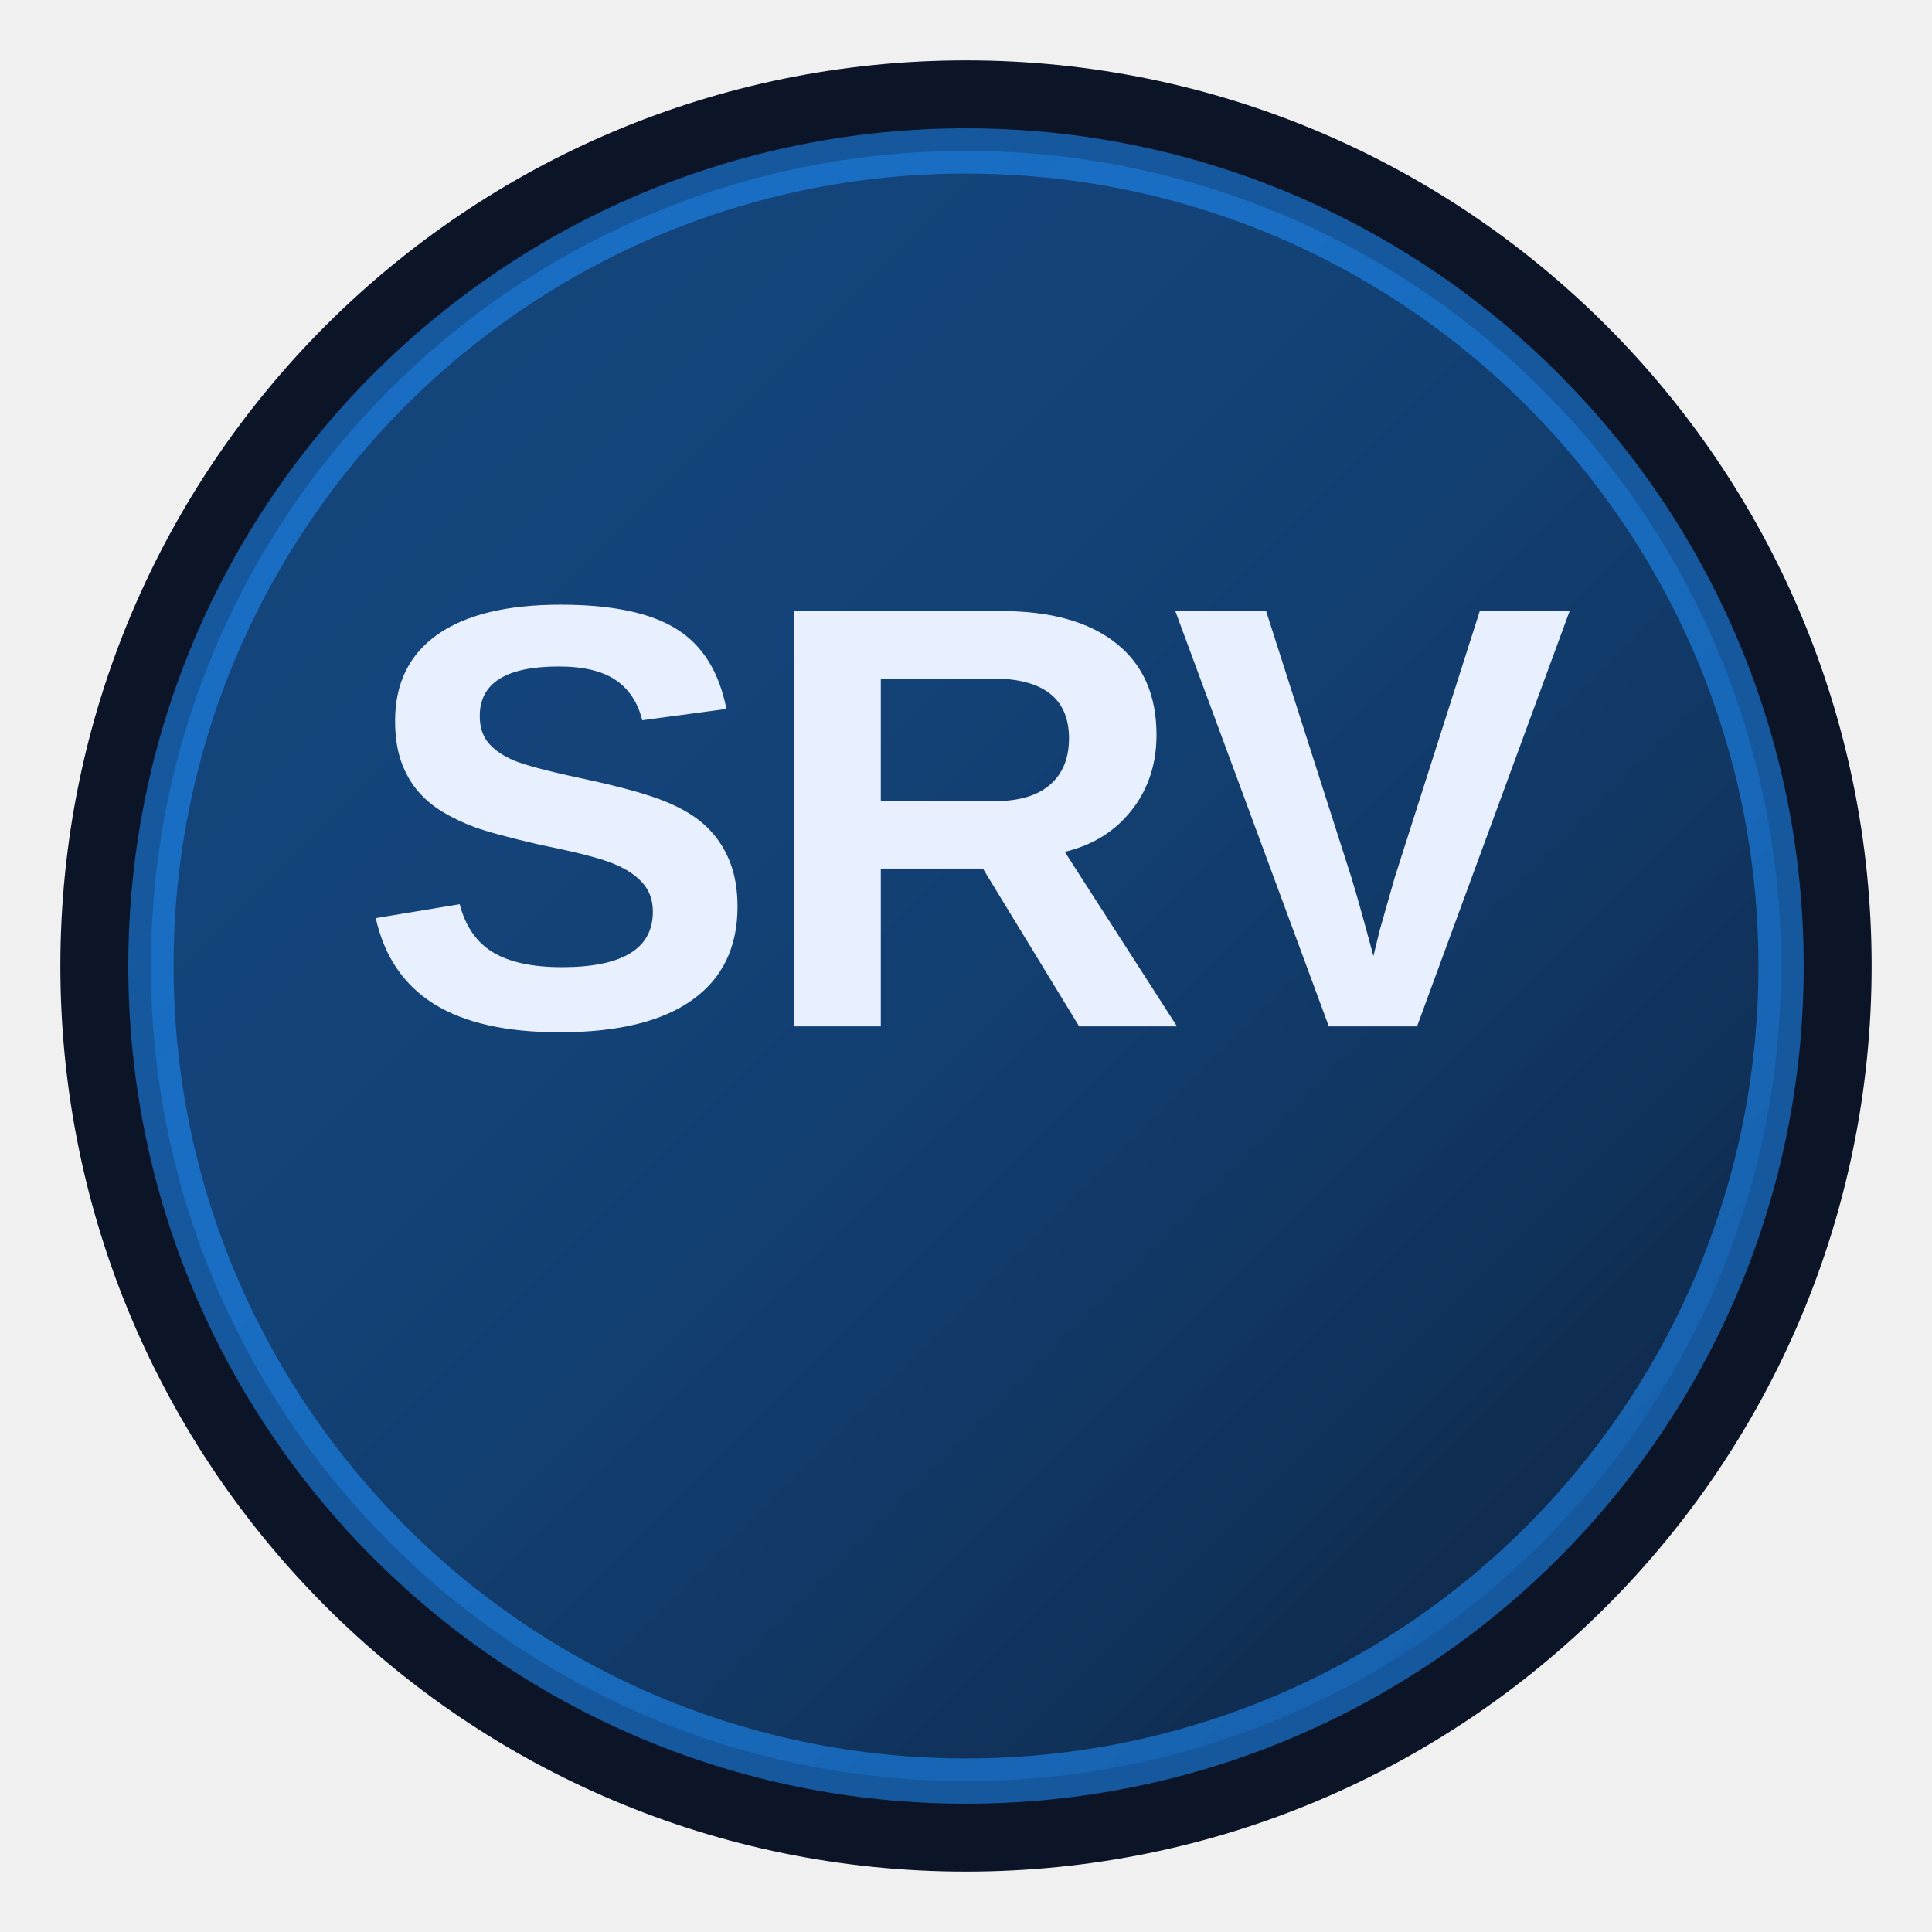
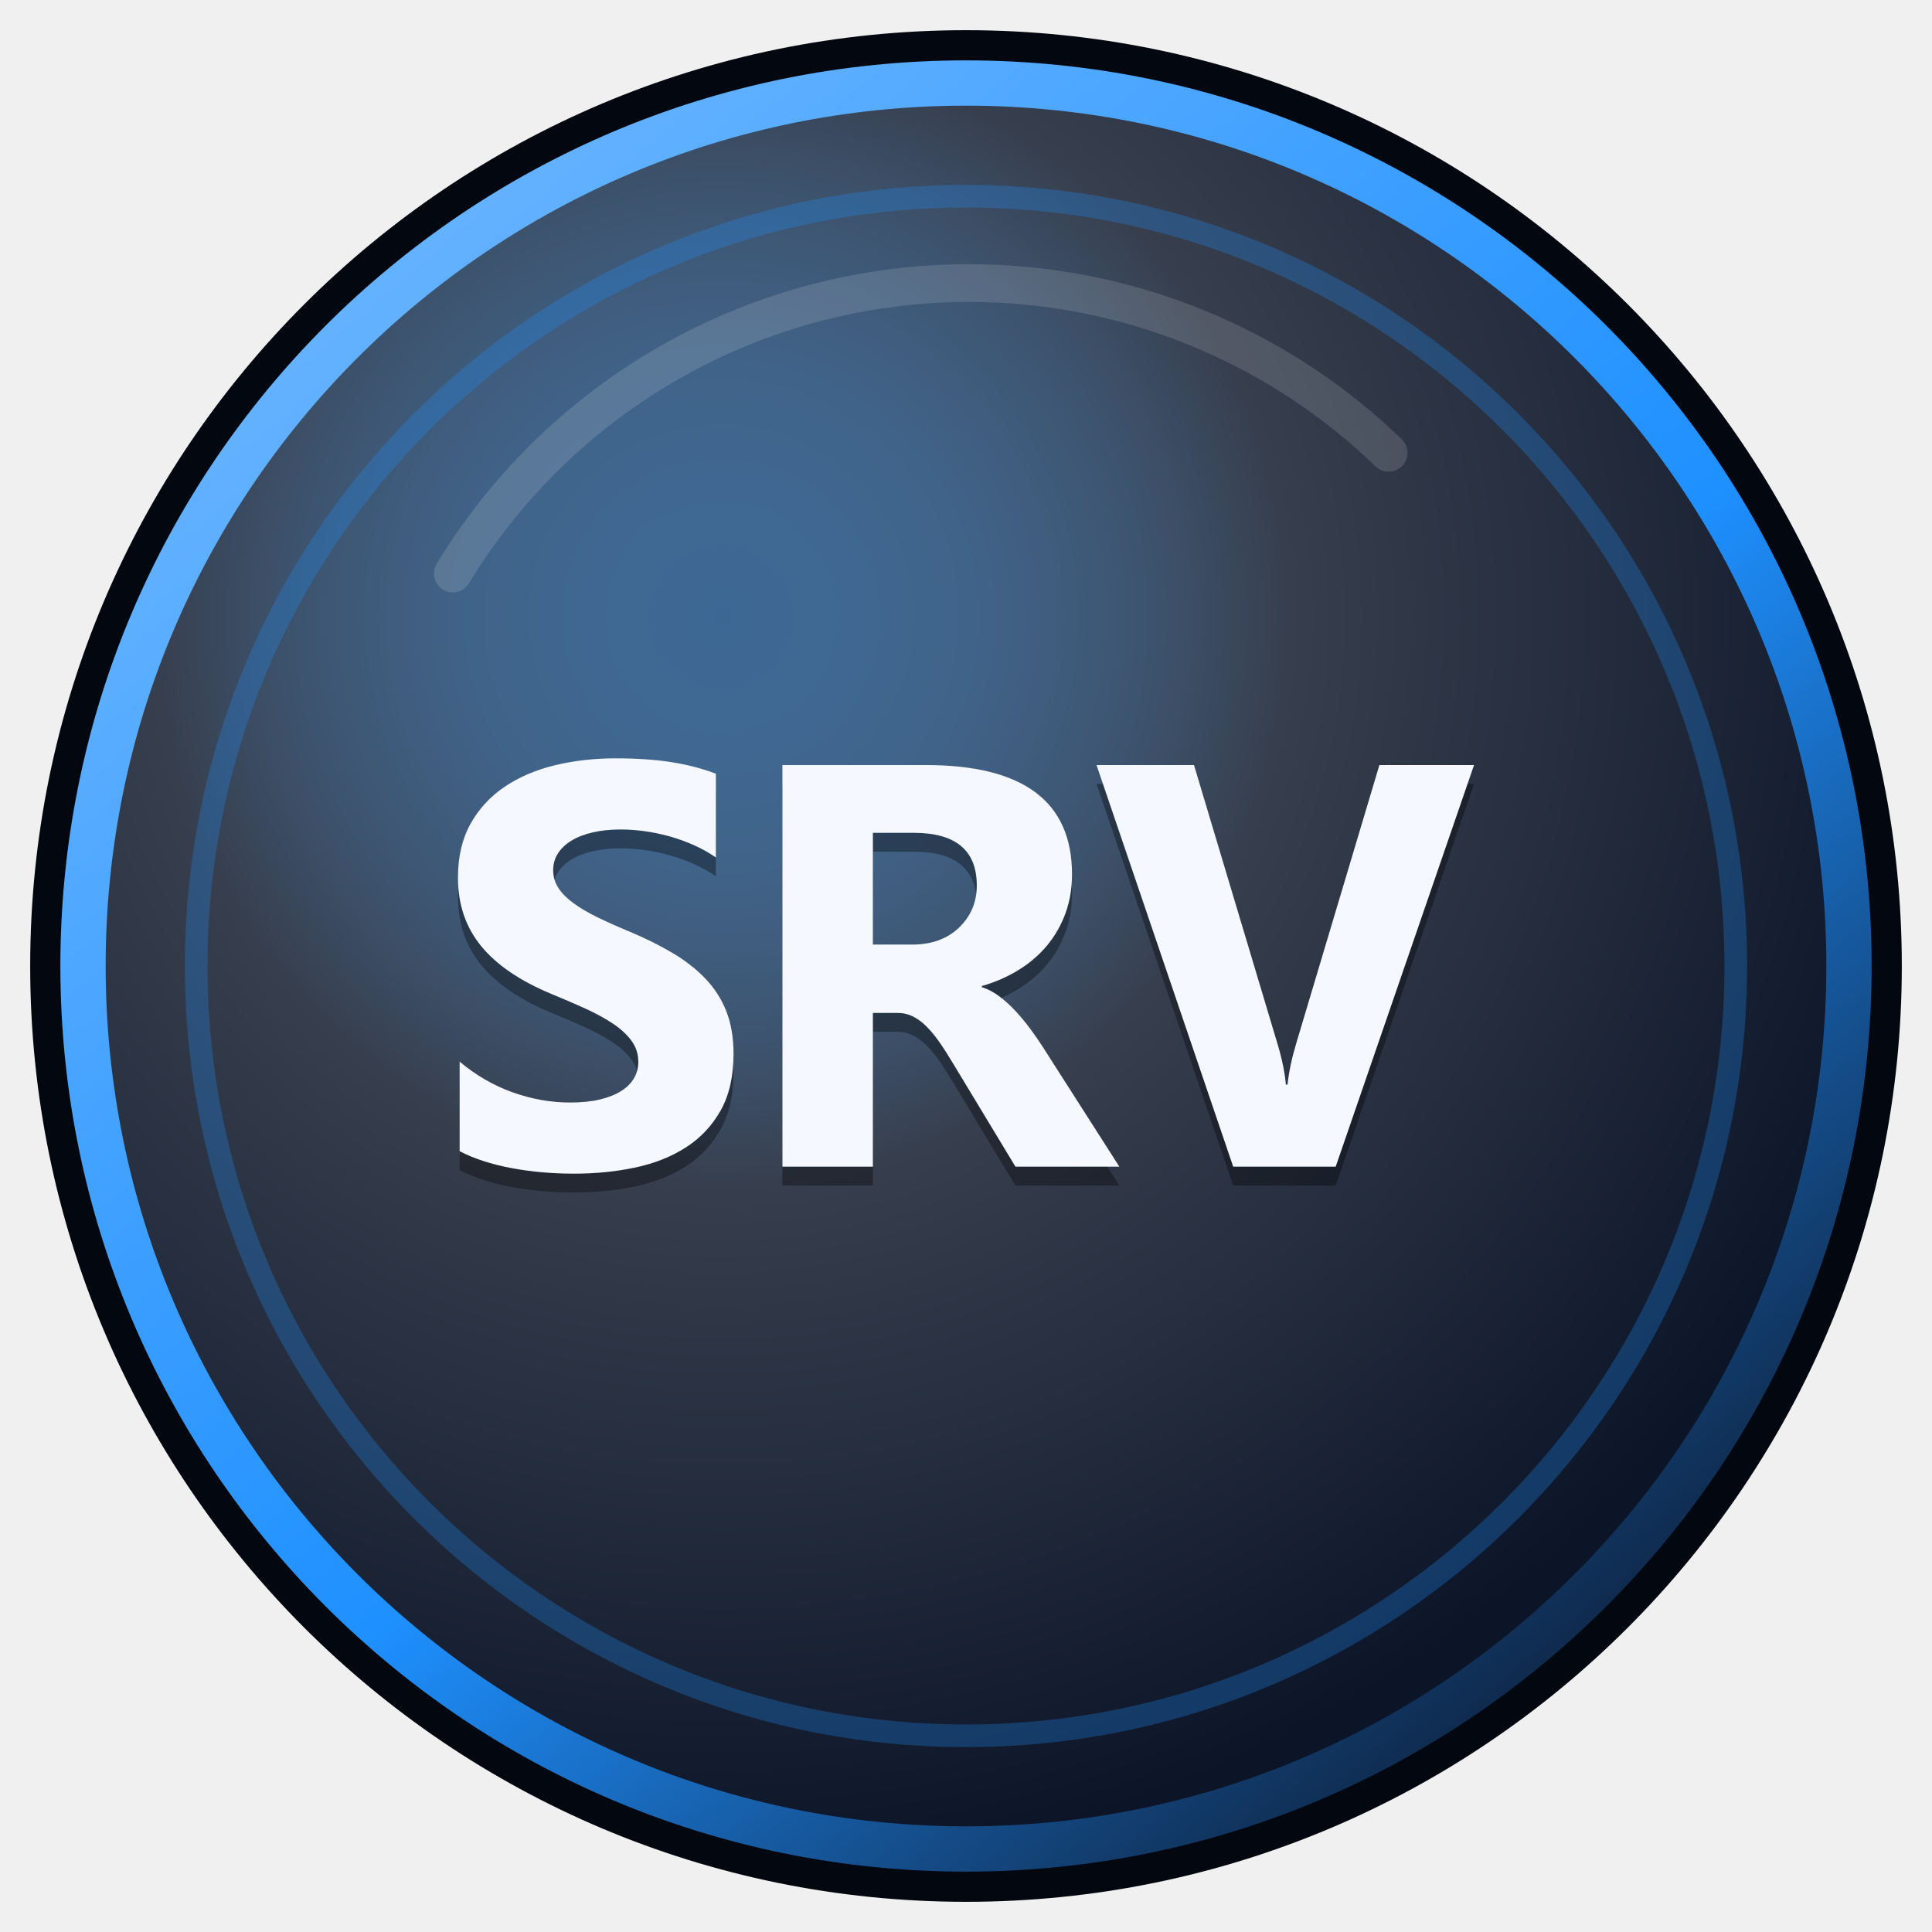
<svg xmlns="http://www.w3.org/2000/svg" viewBox="0 0 128 128" aria-hidden="true">
  <defs>
-     <linearGradient id="g" x1="0" y1="0" x2="128" y2="128" gradientUnits="userSpaceOnUse">
-       <stop offset="0" stop-color="#1e90ff" stop-opacity="0.35" />
+     <radialGradient id="fill" cx="36%" cy="30%" r="72%">
+       <stop offset="0" stop-color="#6cb6ff" stop-opacity="0.55" />
+       <stop offset="0.45" stop-color="#373f4e" />
+       <stop offset="1" stop-color="#0c1528" />
+     </radialGradient>
+     <linearGradient id="rim" x1="20" y1="12" x2="110" y2="118" gradientUnits="userSpaceOnUse">
+       <stop offset="0" stop-color="#6cb6ff" />
+       <stop offset="0.55" stop-color="#1e90ff" />
      <stop offset="1" stop-color="#0c1528" />
    </linearGradient>
  </defs>
-   <circle cx="64" cy="64" r="60" fill="#0c1528" />
-   <circle cx="64" cy="64" r="54" fill="url(#g)" stroke="#1e90ff" stroke-width="3" stroke-opacity="0.55" />
-   <text x="64" y="68" text-anchor="middle" font-family="Segoe UI, Rubik, Arial, sans-serif" font-weight="700" font-size="40" fill="#e8f0ff" letter-spacing="-0.5" textLength="88" lengthAdjust="spacingAndGlyphs">SRV</text>
+   <circle cx="64" cy="64" r="62" fill="#03070f" />
+   <circle cx="64" cy="64" r="58.5" fill="url(#fill)" stroke="url(#rim)" stroke-width="3" />
+   <circle cx="64" cy="64" r="51" fill="none" stroke="#1e90ff" stroke-opacity="0.28" stroke-width="1.5" />
+   <path d="M30 38 A40 40 0 0 1 92 30" fill="none" stroke="#ffffff" stroke-opacity="0.14" stroke-width="2.5" stroke-linecap="round" />
+   <path d="M30.452 76.274V70.336Q32.066 71.691 33.959 72.368Q35.851 73.045 37.781 73.045Q38.913 73.045 39.757 72.841Q40.601 72.637 41.167 72.275Q41.733 71.914 42.012 71.422Q42.29 70.93 42.29 70.355Q42.29 69.576 41.845 68.963Q41.399 68.351 40.629 67.832Q39.859 67.312 38.802 66.83Q37.744 66.347 36.519 65.846Q33.402 64.547 31.871 62.673Q30.341 60.799 30.341 58.146Q30.341 56.068 31.176 54.574Q32.011 53.081 33.449 52.116Q34.887 51.151 36.779 50.696Q38.672 50.242 40.787 50.242Q42.865 50.242 44.47 50.492Q46.075 50.743 47.43 51.262V56.81Q46.762 56.346 45.973 55.994Q45.184 55.641 44.349 55.409Q43.515 55.177 42.689 55.066Q41.863 54.955 41.121 54.955Q40.1 54.955 39.265 55.149Q38.431 55.344 37.855 55.697Q37.28 56.049 36.965 56.541Q36.649 57.033 36.649 57.645Q36.649 58.313 37.002 58.842Q37.354 59.371 38.004 59.844Q38.653 60.317 39.581 60.771Q40.509 61.226 41.678 61.708Q43.273 62.376 44.544 63.128Q45.815 63.879 46.724 64.826Q47.634 65.772 48.116 66.987Q48.598 68.203 48.598 69.817Q48.598 72.043 47.754 73.556Q46.91 75.068 45.463 76.005Q44.015 76.942 42.095 77.35Q40.175 77.758 38.041 77.758Q35.851 77.758 33.875 77.387Q31.899 77.016 30.452 76.274ZM74.159 77.294H67.275L63.137 70.448Q62.673 69.668 62.247 69.056Q61.82 68.444 61.384 68.008Q60.948 67.572 60.475 67.34Q60.001 67.108 59.445 67.108H57.831V77.294H51.837V50.687H61.337Q71.023 50.687 71.023 57.923Q71.023 59.315 70.596 60.493Q70.169 61.671 69.39 62.618Q68.611 63.564 67.507 64.25Q66.403 64.937 65.048 65.327V65.401Q65.642 65.586 66.199 66.004Q66.755 66.421 67.275 66.978Q67.794 67.535 68.268 68.175Q68.741 68.815 69.13 69.427ZM57.831 55.177V62.581H60.428Q62.358 62.581 63.527 61.467Q64.714 60.335 64.714 58.666Q64.714 55.177 60.54 55.177ZM97.659 50.687 88.493 77.294H81.702L72.648 50.687H79.105L84.652 69.205Q85.098 70.708 85.191 71.858H85.302Q85.432 70.615 85.877 69.13L91.388 50.687Z" fill="#000000" fill-opacity="0.35" transform="translate(0 1.25)" />
+   <path d="M30.452 76.274V70.336Q32.066 71.691 33.959 72.368Q35.851 73.045 37.781 73.045Q38.913 73.045 39.757 72.841Q40.601 72.637 41.167 72.275Q41.733 71.914 42.012 71.422Q42.29 70.93 42.29 70.355Q42.29 69.576 41.845 68.963Q41.399 68.351 40.629 67.832Q39.859 67.312 38.802 66.83Q37.744 66.347 36.519 65.846Q33.402 64.547 31.871 62.673Q30.341 60.799 30.341 58.146Q30.341 56.068 31.176 54.574Q32.011 53.081 33.449 52.116Q34.887 51.151 36.779 50.696Q38.672 50.242 40.787 50.242Q42.865 50.242 44.47 50.492Q46.075 50.743 47.43 51.262V56.81Q46.762 56.346 45.973 55.994Q45.184 55.641 44.349 55.409Q43.515 55.177 42.689 55.066Q41.863 54.955 41.121 54.955Q40.1 54.955 39.265 55.149Q38.431 55.344 37.855 55.697Q37.28 56.049 36.965 56.541Q36.649 57.033 36.649 57.645Q36.649 58.313 37.002 58.842Q37.354 59.371 38.004 59.844Q38.653 60.317 39.581 60.771Q40.509 61.226 41.678 61.708Q43.273 62.376 44.544 63.128Q45.815 63.879 46.724 64.826Q47.634 65.772 48.116 66.987Q48.598 68.203 48.598 69.817Q48.598 72.043 47.754 73.556Q46.91 75.068 45.463 76.005Q44.015 76.942 42.095 77.35Q40.175 77.758 38.041 77.758Q35.851 77.758 33.875 77.387Q31.899 77.016 30.452 76.274ZM74.159 77.294H67.275L63.137 70.448Q62.673 69.668 62.247 69.056Q61.82 68.444 61.384 68.008Q60.948 67.572 60.475 67.34Q60.001 67.108 59.445 67.108H57.831V77.294H51.837V50.687H61.337Q71.023 50.687 71.023 57.923Q71.023 59.315 70.596 60.493Q70.169 61.671 69.39 62.618Q68.611 63.564 67.507 64.25Q66.403 64.937 65.048 65.327V65.401Q65.642 65.586 66.199 66.004Q66.755 66.421 67.275 66.978Q67.794 67.535 68.268 68.175Q68.741 68.815 69.13 69.427ZM57.831 55.177V62.581H60.428Q62.358 62.581 63.527 61.467Q64.714 60.335 64.714 58.666Q64.714 55.177 60.54 55.177ZM97.659 50.687 88.493 77.294H81.702L72.648 50.687H79.105L84.652 69.205Q85.098 70.708 85.191 71.858H85.302Q85.432 70.615 85.877 69.13L91.388 50.687Z" fill="#f5f8ff" />
</svg>
